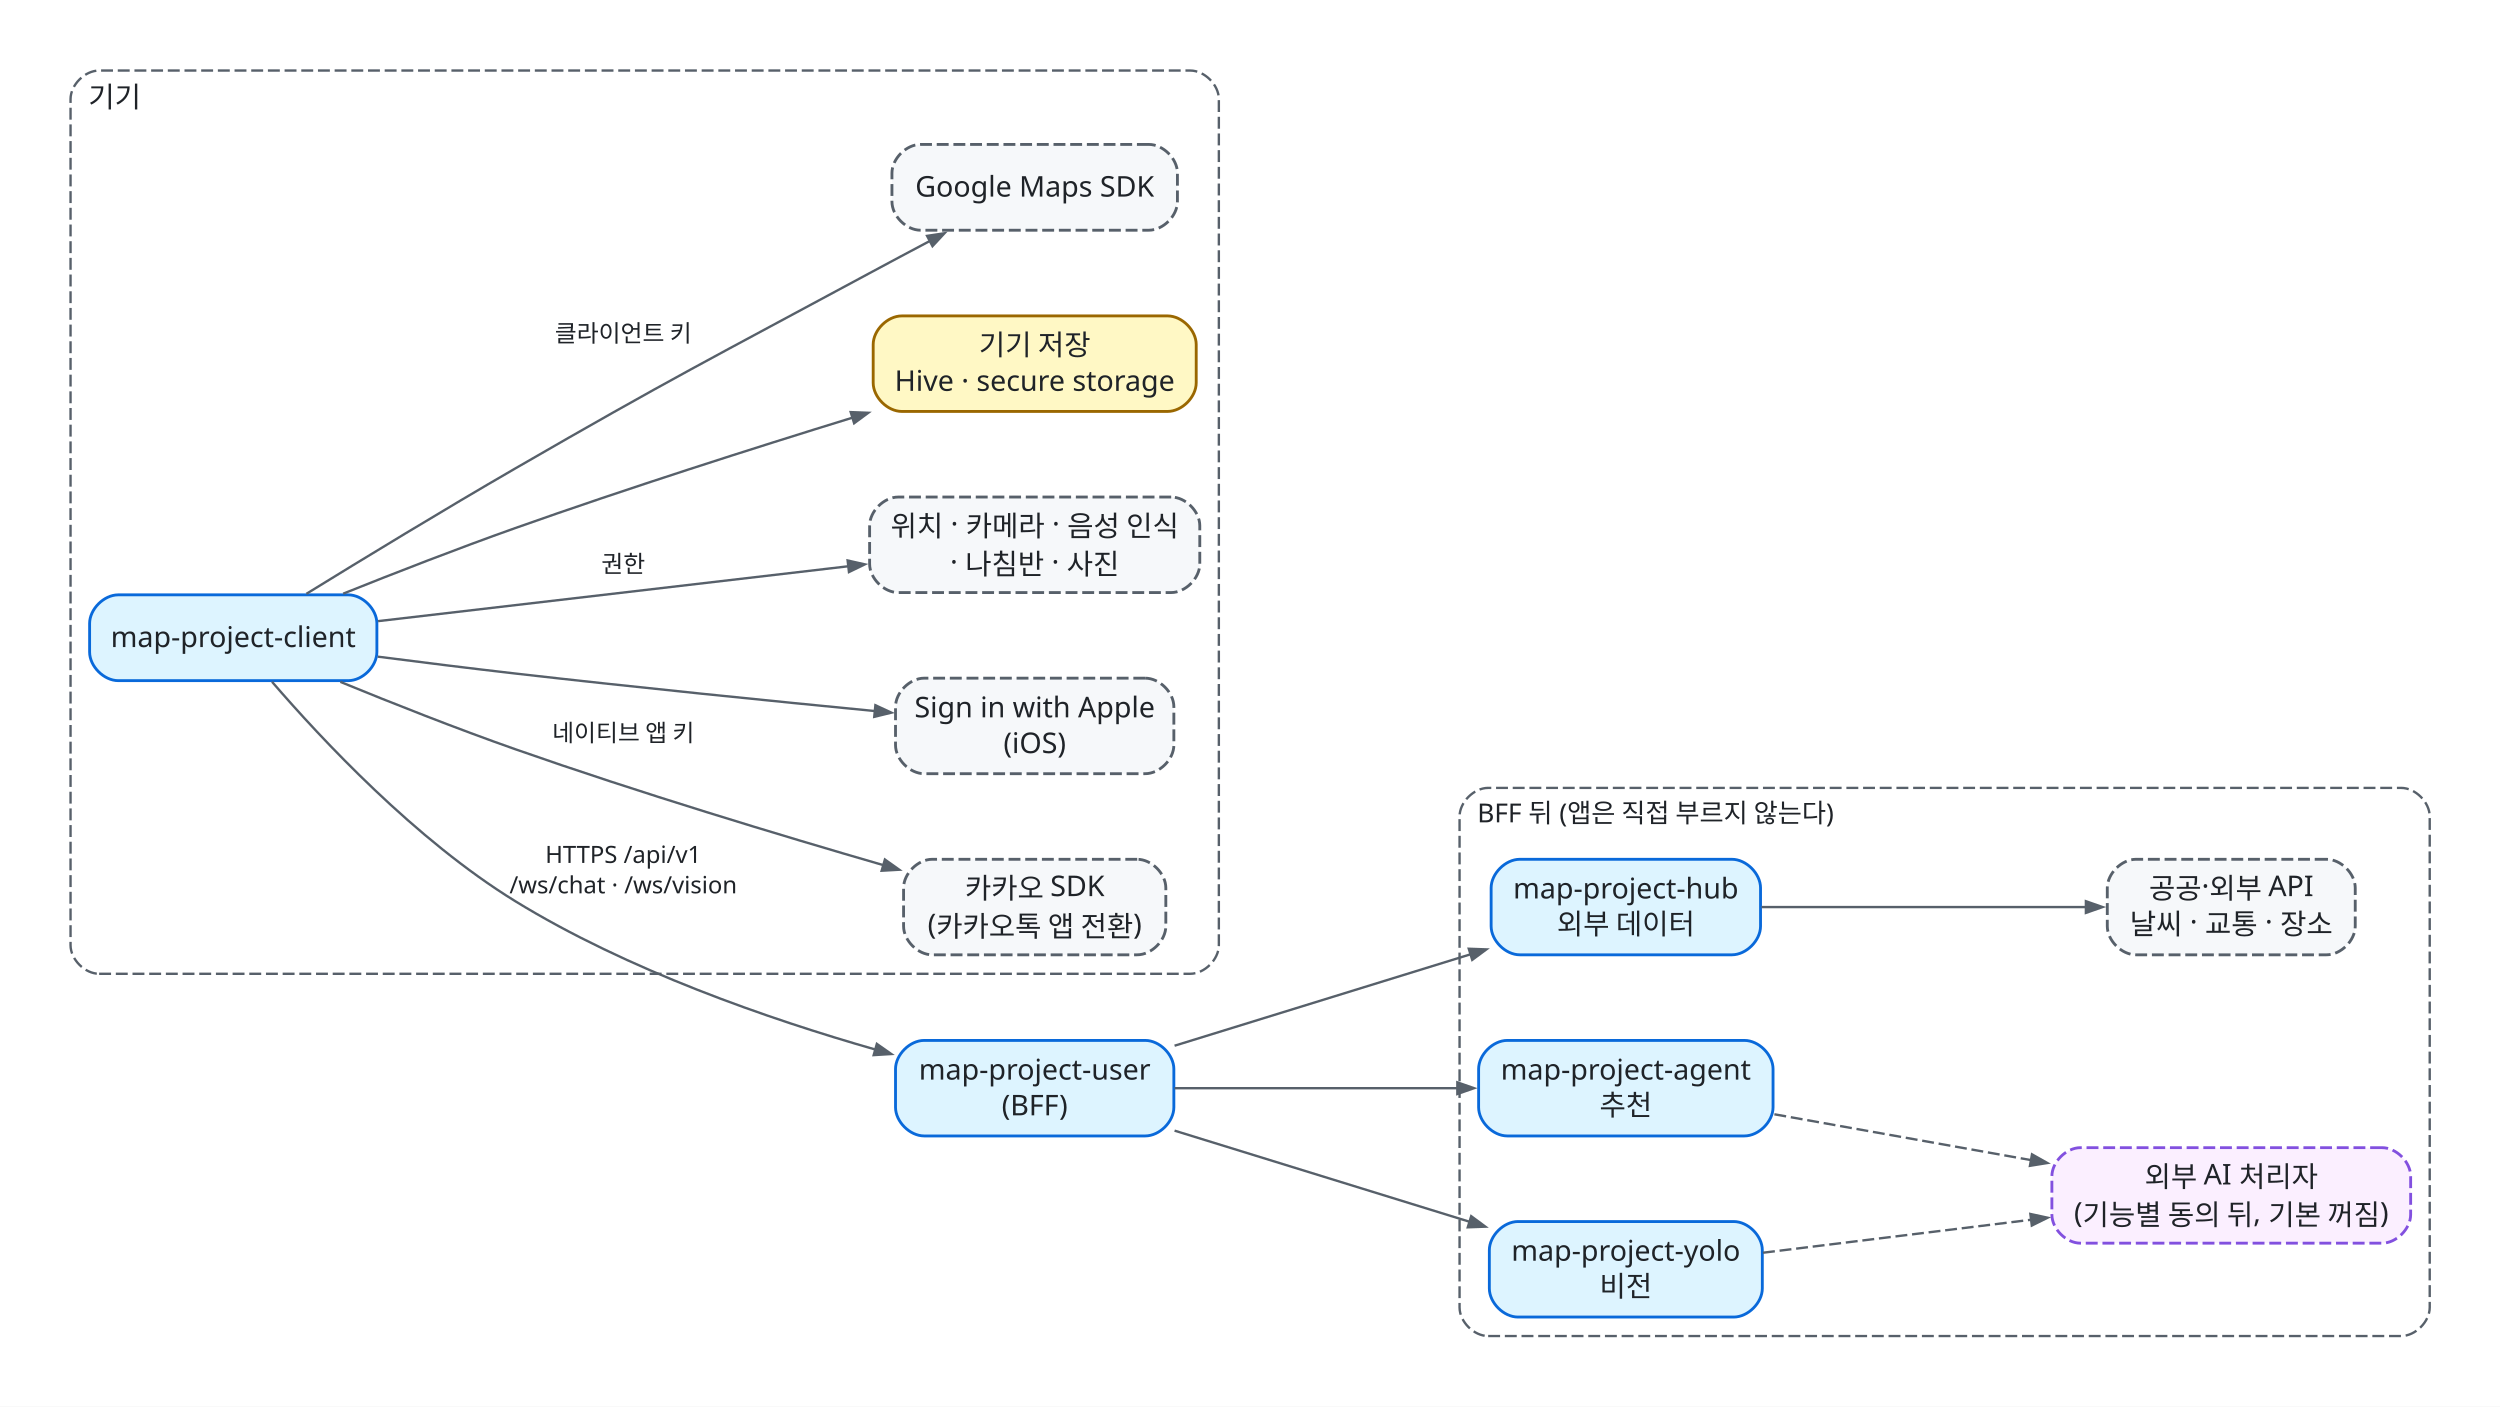
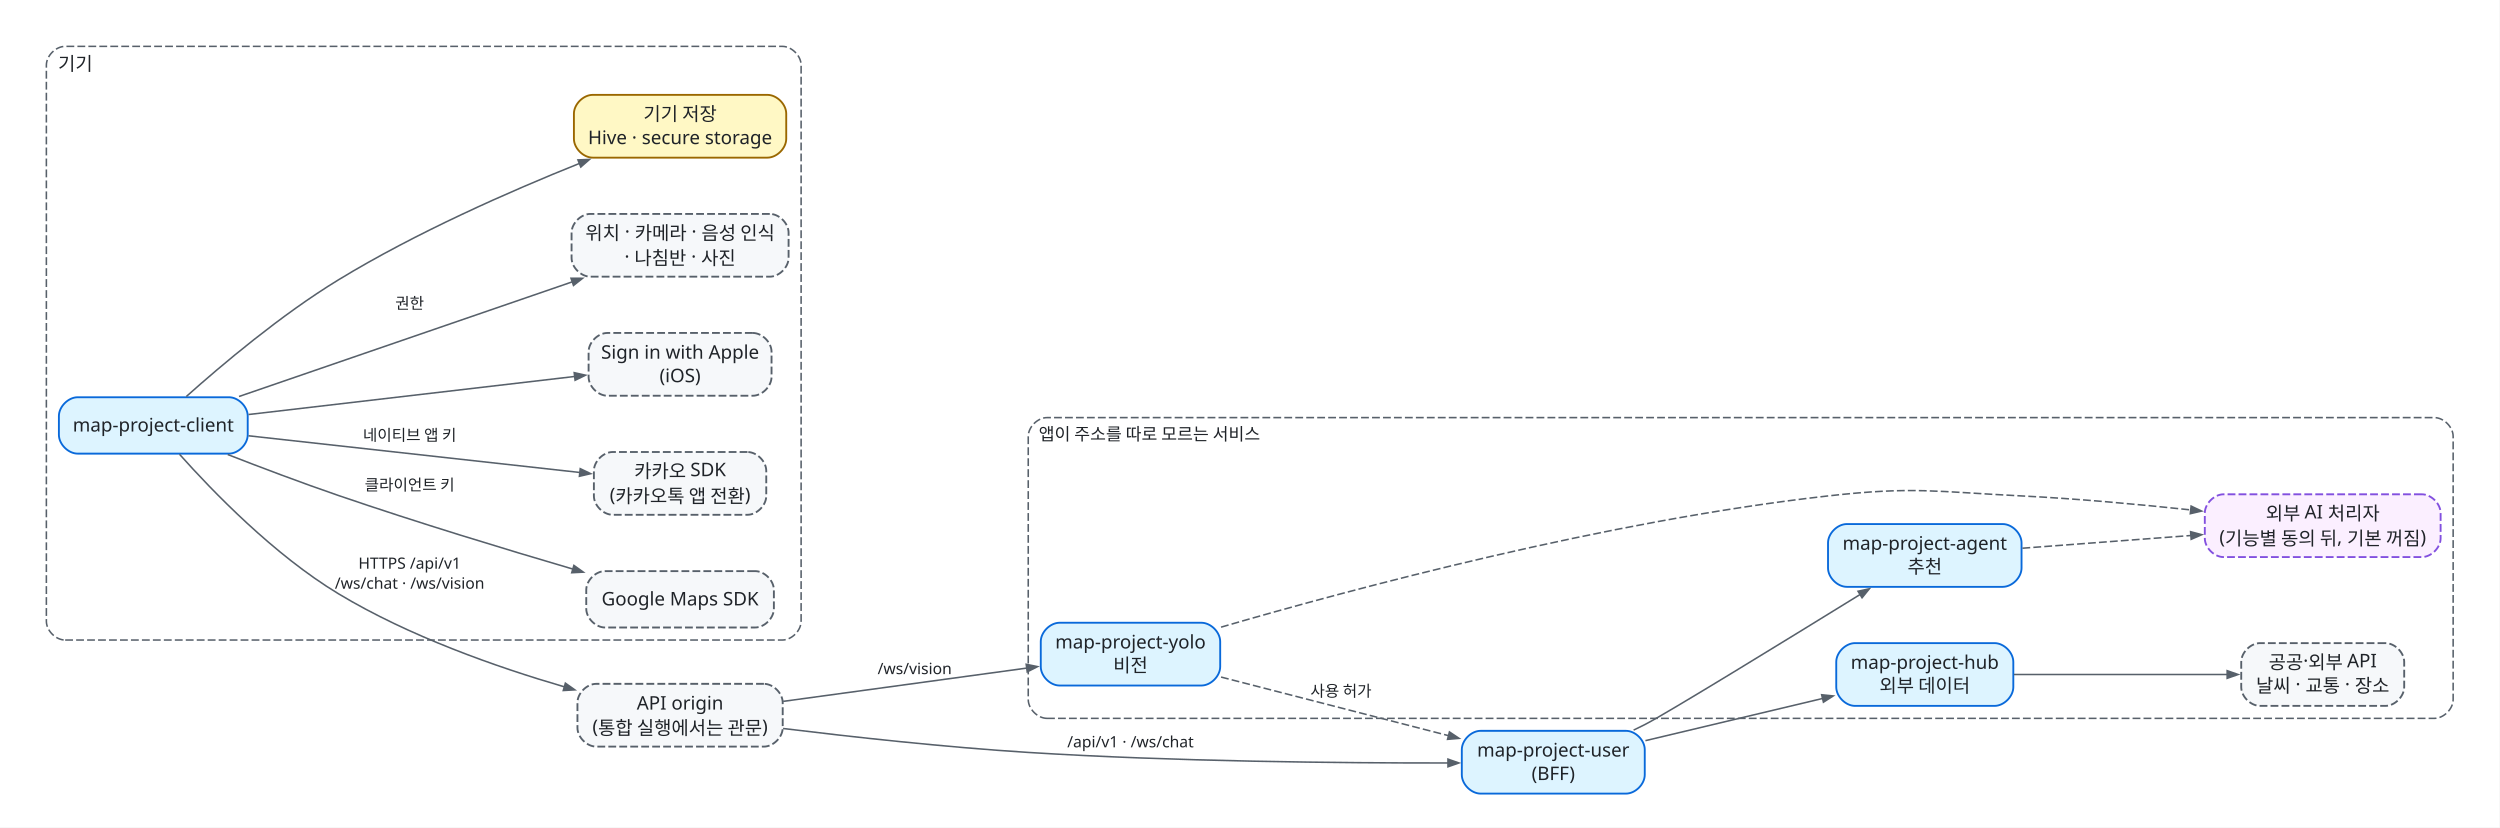
- <svg xmlns="http://www.w3.org/2000/svg" width="1049pt" height="590pt" viewBox="0.00 0.00 1049.00 590.00">
-   <g id="graph0" class="graph" transform="scale(1 1) rotate(0) translate(21.6 568.6)">
-     <polygon fill="#ffffff" stroke="none" points="-21.6,21.6 -21.6,-568.6 1027.51,-568.6 1027.51,21.6 -21.6,21.6" />
+ <svg xmlns="http://www.w3.org/2000/svg" width="1596pt" height="528pt" viewBox="0.00 0.00 1596.00 528.00">
+   <g id="graph0" class="graph" transform="scale(1 1) rotate(0) translate(21.6 506.64)">
+     <polygon fill="#ffffff" stroke="none" points="-21.6,21.6 -21.6,-506.64 1574.09,-506.64 1574.09,21.6 -21.6,21.6" />
    <g id="clust1" class="cluster">
-       <path fill="#ffffff" stroke="#57606a" stroke-dasharray="5,2" d="M20,-160C20,-160 477.83,-160 477.83,-160 483.83,-160 489.83,-166 489.83,-172 489.83,-172 489.83,-527 489.83,-527 489.83,-533 483.83,-539 477.83,-539 477.83,-539 20,-539 20,-539 14,-539 8,-533 8,-527 8,-527 8,-172 8,-172 8,-166 14,-160 20,-160" />
-       <text xml:space="preserve" text-anchor="middle" x="26.5" y="-523.6" font-family="Pretendard, Noto Sans KR, sans-serif" font-size="12.00" fill="#1f2328">기기</text>
+       <path fill="#ffffff" stroke="#57606a" stroke-dasharray="5,2" d="M20,-98.04C20,-98.04 477.83,-98.04 477.83,-98.04 483.83,-98.04 489.83,-104.04 489.83,-110.04 489.83,-110.04 489.83,-465.04 489.83,-465.04 489.83,-471.04 483.83,-477.04 477.83,-477.04 477.83,-477.04 20,-477.04 20,-477.04 14,-477.04 8,-471.04 8,-465.04 8,-465.04 8,-110.04 8,-110.04 8,-104.04 14,-98.04 20,-98.04" />
+       <text xml:space="preserve" text-anchor="middle" x="26.5" y="-461.64" font-family="Pretendard, Noto Sans KR, sans-serif" font-size="12.00" fill="#1f2328">기기</text>
    </g>
    <g id="clust2" class="cluster">
-       <path fill="#ffffff" stroke="#57606a" stroke-dasharray="5,2" d="M602.83,-8C602.83,-8 985.91,-8 985.91,-8 991.91,-8 997.91,-14 997.91,-20 997.91,-20 997.91,-226 997.91,-226 997.91,-232 991.91,-238 985.91,-238 985.91,-238 602.83,-238 602.83,-238 596.83,-238 590.83,-232 590.83,-226 590.83,-226 590.83,-20 590.83,-20 590.83,-14 596.83,-8 602.83,-8" />
-       <text xml:space="preserve" text-anchor="middle" x="673.08" y="-223.55" font-family="Pretendard, Noto Sans KR, sans-serif" font-size="11.00" fill="#1f2328">BFF 뒤 (앱은 직접 부르지 않는다)</text>
+       <path fill="#ffffff" stroke="#57606a" stroke-dasharray="5,2" d="M646.83,-48.04C646.83,-48.04 1532.49,-48.04 1532.49,-48.04 1538.49,-48.04 1544.49,-54.04 1544.49,-60.04 1544.49,-60.04 1544.49,-228.04 1544.49,-228.04 1544.49,-234.04 1538.49,-240.04 1532.49,-240.04 1532.49,-240.04 646.83,-240.04 646.83,-240.04 640.83,-240.04 634.83,-234.04 634.83,-228.04 634.83,-228.04 634.83,-60.04 634.83,-60.04 634.83,-54.04 640.83,-48.04 646.83,-48.04" />
+       <text xml:space="preserve" text-anchor="middle" x="712.2" y="-225.59" font-family="Pretendard, Noto Sans KR, sans-serif" font-size="11.00" fill="#1f2328">앱이 주소를 따로 모르는 서비스</text>
    </g>
    <g id="node1" class="node">
-       <path fill="#ddf4ff" stroke="#0969da" stroke-width="1.2" d="M124.54,-319C124.54,-319 28,-319 28,-319 22,-319 16,-313 16,-307 16,-307 16,-295 16,-295 16,-289 22,-283 28,-283 28,-283 124.54,-283 124.54,-283 130.54,-283 136.54,-289 136.54,-295 136.54,-295 136.54,-307 136.54,-307 136.54,-313 130.54,-319 124.54,-319" />
-       <text xml:space="preserve" text-anchor="middle" x="76.27" y="-297.1" font-family="Pretendard, Noto Sans KR, sans-serif" font-size="12.00" fill="#1f2328">map-project-client</text>
+       <path fill="#ddf4ff" stroke="#0969da" stroke-width="1.2" d="M124.54,-253.04C124.54,-253.04 28,-253.04 28,-253.04 22,-253.04 16,-247.04 16,-241.04 16,-241.04 16,-229.04 16,-229.04 16,-223.04 22,-217.04 28,-217.04 28,-217.04 124.54,-217.04 124.54,-217.04 130.54,-217.04 136.54,-223.04 136.54,-229.04 136.54,-229.04 136.54,-241.04 136.54,-241.04 136.54,-247.04 130.54,-253.04 124.54,-253.04" />
+       <text xml:space="preserve" text-anchor="middle" x="76.27" y="-231.14" font-family="Pretendard, Noto Sans KR, sans-serif" font-size="12.00" fill="#1f2328">map-project-client</text>
    </g>
    <g id="node2" class="node">
-       <path fill="#f6f8fa" stroke="#57606a" stroke-width="1.2" stroke-dasharray="5,2" d="M460.45,-508C460.45,-508 364.66,-508 364.66,-508 358.66,-508 352.66,-502 352.66,-496 352.66,-496 352.66,-484 352.66,-484 352.66,-478 358.66,-472 364.66,-472 364.66,-472 460.45,-472 460.45,-472 466.45,-472 472.45,-478 472.45,-484 472.45,-484 472.45,-496 472.45,-496 472.45,-502 466.45,-508 460.45,-508" />
-       <text xml:space="preserve" text-anchor="middle" x="412.56" y="-486.1" font-family="Pretendard, Noto Sans KR, sans-serif" font-size="12.00" fill="#1f2328">Google Maps SDK</text>
+       <path fill="#f6f8fa" stroke="#57606a" stroke-width="1.2" stroke-dasharray="5,2" d="M460.45,-142.04C460.45,-142.04 364.66,-142.04 364.66,-142.04 358.66,-142.04 352.66,-136.04 352.66,-130.04 352.66,-130.04 352.66,-118.04 352.66,-118.04 352.66,-112.04 358.66,-106.04 364.66,-106.04 364.66,-106.04 460.45,-106.04 460.45,-106.04 466.45,-106.04 472.45,-112.04 472.45,-118.04 472.45,-118.04 472.45,-130.04 472.45,-130.04 472.45,-136.04 466.45,-142.04 460.45,-142.04" />
+       <text xml:space="preserve" text-anchor="middle" x="412.56" y="-120.14" font-family="Pretendard, Noto Sans KR, sans-serif" font-size="12.00" fill="#1f2328">Google Maps SDK</text>
    </g>
    <g id="edge5" class="edge">
-       <path fill="none" stroke="#57606a" d="M106.95,-319.43C130.54,-333.96 164.46,-354.61 194.54,-372 259.9,-409.78 276.84,-418.17 343.29,-454 351.5,-458.43 360.29,-463.11 368.74,-467.58" />
-       <polygon fill="#57606a" stroke="#57606a" points="367.39,-469.63 374.72,-470.73 369.67,-465.3 367.39,-469.63" />
-       <text xml:space="preserve" text-anchor="middle" x="239.91" y="-425.17" font-family="Pretendard, Noto Sans KR, sans-serif" font-size="10.00" fill="#1f2328">클라이언트 키</text>
+       <path fill="none" stroke="#57606a" d="M123.8,-216.45C145.22,-208.11 171.04,-198.35 194.54,-190.29 244.25,-173.24 301.08,-155.97 344.12,-143.34" />
+       <polygon fill="#57606a" stroke="#57606a" points="344.78,-145.7 350.81,-141.38 343.4,-141 344.78,-145.7" />
+       <text xml:space="preserve" text-anchor="middle" x="239.91" y="-193.54" font-family="Pretendard, Noto Sans KR, sans-serif" font-size="10.00" fill="#1f2328">클라이언트 키</text>
    </g>
    <g id="node3" class="node">
-       <path fill="#f6f8fa" stroke="#57606a" stroke-width="1.2" stroke-dasharray="5,2" d="M455.58,-208.04C455.58,-208.04 369.54,-208.04 369.54,-208.04 363.54,-208.04 357.54,-202.04 357.54,-196.04 357.54,-196.04 357.54,-179.96 357.54,-179.96 357.54,-173.96 363.54,-167.96 369.54,-167.96 369.54,-167.96 455.58,-167.96 455.58,-167.96 461.58,-167.96 467.58,-173.96 467.58,-179.96 467.58,-179.96 467.58,-196.04 467.58,-196.04 467.58,-202.04 461.58,-208.04 455.58,-208.04" />
-       <text xml:space="preserve" text-anchor="middle" x="412.56" y="-191.6" font-family="Pretendard, Noto Sans KR, sans-serif" font-size="12.00" fill="#1f2328">카카오 SDK</text>
-       <text xml:space="preserve" text-anchor="middle" x="412.56" y="-176.6" font-family="Pretendard, Noto Sans KR, sans-serif" font-size="12.00" fill="#1f2328">(카카오톡 앱 전환)</text>
+       <path fill="#f6f8fa" stroke="#57606a" stroke-width="1.2" stroke-dasharray="5,2" d="M455.58,-218.08C455.58,-218.08 369.54,-218.08 369.54,-218.08 363.54,-218.08 357.54,-212.08 357.54,-206.08 357.54,-206.08 357.54,-190 357.54,-190 357.54,-184 363.54,-178 369.54,-178 369.54,-178 455.58,-178 455.58,-178 461.58,-178 467.58,-184 467.58,-190 467.58,-190 467.58,-206.08 467.58,-206.08 467.58,-212.08 461.58,-218.08 455.58,-218.08" />
+       <text xml:space="preserve" text-anchor="middle" x="412.56" y="-201.64" font-family="Pretendard, Noto Sans KR, sans-serif" font-size="12.00" fill="#1f2328">카카오 SDK</text>
+       <text xml:space="preserve" text-anchor="middle" x="412.56" y="-186.64" font-family="Pretendard, Noto Sans KR, sans-serif" font-size="12.00" fill="#1f2328">(카카오톡 앱 전환)</text>
    </g>
    <g id="edge4" class="edge">
-       <path fill="none" stroke="#57606a" d="M121.21,-282.48C143.09,-273.51 170.04,-262.86 194.54,-254.25 246.15,-236.12 305.62,-218.17 349.24,-205.53" />
-       <polygon fill="#57606a" stroke="#57606a" points="349.7,-207.95 355.74,-203.66 348.34,-203.24 349.7,-207.95" />
-       <text xml:space="preserve" text-anchor="middle" x="239.91" y="-257.5" font-family="Pretendard, Noto Sans KR, sans-serif" font-size="10.00" fill="#1f2328">네이티브 앱 키</text>
+       <path fill="none" stroke="#57606a" d="M137.03,-228.43C196.67,-221.82 287.94,-211.72 348.66,-205" />
+       <polygon fill="#57606a" stroke="#57606a" points="348.83,-207.45 355.51,-204.24 348.29,-202.58 348.83,-207.45" />
+       <text xml:space="preserve" text-anchor="middle" x="239.91" y="-225.27" font-family="Pretendard, Noto Sans KR, sans-serif" font-size="10.00" fill="#1f2328">네이티브 앱 키</text>
    </g>
    <g id="node4" class="node">
-       <path fill="#f6f8fa" stroke="#57606a" stroke-width="1.2" stroke-dasharray="5,2" d="M458.95,-284.04C458.95,-284.04 366.16,-284.04 366.16,-284.04 360.16,-284.04 354.16,-278.04 354.16,-272.04 354.16,-272.04 354.16,-255.96 354.16,-255.96 354.16,-249.96 360.16,-243.96 366.16,-243.96 366.16,-243.96 458.95,-243.96 458.95,-243.96 464.95,-243.96 470.95,-249.96 470.95,-255.96 470.95,-255.96 470.95,-272.04 470.95,-272.04 470.95,-278.04 464.95,-284.04 458.95,-284.04" />
-       <text xml:space="preserve" text-anchor="middle" x="412.56" y="-267.6" font-family="Pretendard, Noto Sans KR, sans-serif" font-size="12.00" fill="#1f2328">Sign in with Apple</text>
-       <text xml:space="preserve" text-anchor="middle" x="412.56" y="-252.6" font-family="Pretendard, Noto Sans KR, sans-serif" font-size="12.00" fill="#1f2328">(iOS)</text>
+       <path fill="#f6f8fa" stroke="#57606a" stroke-width="1.2" stroke-dasharray="5,2" d="M458.95,-294.08C458.95,-294.08 366.16,-294.08 366.16,-294.08 360.16,-294.08 354.16,-288.08 354.16,-282.08 354.16,-282.08 354.16,-266 354.16,-266 354.16,-260 360.16,-254 366.16,-254 366.16,-254 458.95,-254 458.95,-254 464.95,-254 470.95,-260 470.95,-266 470.95,-266 470.95,-282.08 470.95,-282.08 470.95,-288.08 464.95,-294.08 458.95,-294.08" />
+       <text xml:space="preserve" text-anchor="middle" x="412.56" y="-277.64" font-family="Pretendard, Noto Sans KR, sans-serif" font-size="12.00" fill="#1f2328">Sign in with Apple</text>
+       <text xml:space="preserve" text-anchor="middle" x="412.56" y="-262.64" font-family="Pretendard, Noto Sans KR, sans-serif" font-size="12.00" fill="#1f2328">(iOS)</text>
    </g>
    <g id="edge3" class="edge">
-       <path fill="none" stroke="#57606a" d="M136.89,-293.07C155.36,-290.69 175.78,-288.15 194.54,-286 245.16,-280.2 302.51,-274.42 345.53,-270.24" />
-       <polygon fill="#57606a" stroke="#57606a" points="345.71,-272.69 352.44,-269.57 345.23,-267.81 345.71,-272.69" />
+       <path fill="none" stroke="#57606a" d="M137.03,-242.01C195.6,-248.84 284.66,-259.23 345.34,-266.31" />
+       <polygon fill="#57606a" stroke="#57606a" points="344.97,-268.74 352.21,-267.12 345.54,-263.87 344.97,-268.74" />
    </g>
    <g id="node5" class="node">
-       <path fill="#f6f8fa" stroke="#57606a" stroke-width="1.2" stroke-dasharray="5,2" d="M469.83,-360.04C469.83,-360.04 355.29,-360.04 355.29,-360.04 349.29,-360.04 343.29,-354.04 343.29,-348.04 343.29,-348.04 343.29,-331.96 343.29,-331.96 343.29,-325.96 349.29,-319.96 355.29,-319.96 355.29,-319.96 469.83,-319.96 469.83,-319.96 475.83,-319.96 481.83,-325.96 481.83,-331.96 481.83,-331.96 481.83,-348.04 481.83,-348.04 481.83,-354.04 475.83,-360.04 469.83,-360.04" />
-       <text xml:space="preserve" text-anchor="middle" x="412.56" y="-343.6" font-family="Pretendard, Noto Sans KR, sans-serif" font-size="12.00" fill="#1f2328">위치 · 카메라 · 음성 인식</text>
-       <text xml:space="preserve" text-anchor="middle" x="412.56" y="-328.6" font-family="Pretendard, Noto Sans KR, sans-serif" font-size="12.00" fill="#1f2328">· 나침반 · 사진</text>
+       <path fill="#f6f8fa" stroke="#57606a" stroke-width="1.2" stroke-dasharray="5,2" d="M469.83,-370.08C469.83,-370.08 355.29,-370.08 355.29,-370.08 349.29,-370.08 343.29,-364.08 343.29,-358.08 343.29,-358.08 343.29,-342 343.29,-342 343.29,-336 349.29,-330 355.29,-330 355.29,-330 469.83,-330 469.83,-330 475.83,-330 481.83,-336 481.83,-342 481.83,-342 481.83,-358.08 481.83,-358.08 481.83,-364.08 475.83,-370.08 469.83,-370.08" />
+       <text xml:space="preserve" text-anchor="middle" x="412.56" y="-353.64" font-family="Pretendard, Noto Sans KR, sans-serif" font-size="12.00" fill="#1f2328">위치 · 카메라 · 음성 인식</text>
+       <text xml:space="preserve" text-anchor="middle" x="412.56" y="-338.64" font-family="Pretendard, Noto Sans KR, sans-serif" font-size="12.00" fill="#1f2328">· 나침반 · 사진</text>
    </g>
    <g id="edge2" class="edge">
-       <path fill="none" stroke="#57606a" d="M137.03,-307.97C192.19,-314.41 274.39,-324 334.47,-331.01" />
-       <polygon fill="#57606a" stroke="#57606a" points="334.06,-333.42 341.29,-331.8 334.62,-328.56 334.06,-333.42" />
-       <text xml:space="preserve" text-anchor="middle" x="239.91" y="-328.39" font-family="Pretendard, Noto Sans KR, sans-serif" font-size="10.00" fill="#1f2328">권한</text>
+       <path fill="none" stroke="#57606a" d="M130.98,-253.52C188.86,-273.43 281.09,-305.16 343.88,-326.76" />
+       <polygon fill="#57606a" stroke="#57606a" points="342.93,-329.02 350.34,-328.98 344.52,-324.39 342.93,-329.02" />
+       <text xml:space="preserve" text-anchor="middle" x="239.91" y="-309.47" font-family="Pretendard, Noto Sans KR, sans-serif" font-size="10.00" fill="#1f2328">권한</text>
    </g>
    <g id="node6" class="node">
-       <path fill="#fff8c5" stroke="#9a6700" stroke-width="1.2" d="M468.33,-436.04C468.33,-436.04 356.79,-436.04 356.79,-436.04 350.79,-436.04 344.79,-430.04 344.79,-424.04 344.79,-424.04 344.79,-407.96 344.79,-407.96 344.79,-401.96 350.79,-395.96 356.79,-395.96 356.79,-395.96 468.33,-395.96 468.33,-395.96 474.33,-395.96 480.33,-401.96 480.33,-407.96 480.33,-407.96 480.33,-424.04 480.33,-424.04 480.33,-430.04 474.33,-436.04 468.33,-436.04" />
-       <text xml:space="preserve" text-anchor="middle" x="412.56" y="-419.6" font-family="Pretendard, Noto Sans KR, sans-serif" font-size="12.00" fill="#1f2328">기기 저장</text>
-       <text xml:space="preserve" text-anchor="middle" x="412.56" y="-404.6" font-family="Pretendard, Noto Sans KR, sans-serif" font-size="12.00" fill="#1f2328">Hive · secure storage</text>
+       <path fill="#fff8c5" stroke="#9a6700" stroke-width="1.2" d="M468.33,-446.08C468.33,-446.08 356.79,-446.08 356.79,-446.08 350.79,-446.08 344.79,-440.08 344.79,-434.08 344.79,-434.08 344.79,-418 344.79,-418 344.79,-412 350.79,-406 356.79,-406 356.79,-406 468.33,-406 468.33,-406 474.33,-406 480.33,-412 480.33,-418 480.33,-418 480.33,-434.08 480.33,-434.08 480.33,-440.08 474.33,-446.08 468.33,-446.08" />
+       <text xml:space="preserve" text-anchor="middle" x="412.56" y="-429.64" font-family="Pretendard, Noto Sans KR, sans-serif" font-size="12.00" fill="#1f2328">기기 저장</text>
+       <text xml:space="preserve" text-anchor="middle" x="412.56" y="-414.64" font-family="Pretendard, Noto Sans KR, sans-serif" font-size="12.00" fill="#1f2328">Hive · secure storage</text>
    </g>
    <g id="edge1" class="edge">
-       <path fill="none" stroke="#57606a" d="M122.39,-319.5C144.08,-328.19 170.53,-338.48 194.54,-347 241.27,-363.57 294.3,-380.47 336.24,-393.39" />
-       <polygon fill="#57606a" stroke="#57606a" points="335.35,-395.68 342.76,-395.4 336.79,-391 335.35,-395.68" />
+       <path fill="none" stroke="#57606a" d="M97.31,-253.48C119.8,-273.54 157.93,-305.73 194.54,-328.04 243.83,-358.08 303.9,-384.5 348.34,-402.32" />
+       <polygon fill="#57606a" stroke="#57606a" points="347.36,-404.56 354.76,-404.87 349.17,-400.01 347.36,-404.56" />
    </g>
    <g id="node7" class="node">
-       <path fill="#ddf4ff" stroke="#0969da" stroke-width="1.2" d="M458.95,-132.04C458.95,-132.04 366.16,-132.04 366.16,-132.04 360.16,-132.04 354.16,-126.04 354.16,-120.04 354.16,-120.04 354.16,-103.96 354.16,-103.96 354.16,-97.96 360.16,-91.96 366.16,-91.96 366.16,-91.96 458.95,-91.96 458.95,-91.96 464.95,-91.96 470.95,-97.96 470.95,-103.96 470.95,-103.96 470.95,-120.04 470.95,-120.04 470.95,-126.04 464.95,-132.04 458.95,-132.04" />
-       <text xml:space="preserve" text-anchor="middle" x="412.56" y="-115.6" font-family="Pretendard, Noto Sans KR, sans-serif" font-size="12.00" fill="#1f2328">map-project-user</text>
-       <text xml:space="preserve" text-anchor="middle" x="412.56" y="-100.6" font-family="Pretendard, Noto Sans KR, sans-serif" font-size="12.00" fill="#1f2328">(BFF)</text>
+       <path fill="#f6f8fa" stroke="#57606a" stroke-width="1.2" stroke-dasharray="5,2" d="M466.08,-70.08C466.08,-70.08 359.04,-70.08 359.04,-70.08 353.04,-70.08 347.04,-64.08 347.04,-58.08 347.04,-58.08 347.04,-42 347.04,-42 347.04,-36 353.04,-30 359.04,-30 359.04,-30 466.08,-30 466.08,-30 472.08,-30 478.08,-36 478.08,-42 478.08,-42 478.08,-58.08 478.08,-58.08 478.08,-64.08 472.08,-70.08 466.08,-70.08" />
+       <text xml:space="preserve" text-anchor="middle" x="412.56" y="-53.64" font-family="Pretendard, Noto Sans KR, sans-serif" font-size="12.00" fill="#1f2328">API origin</text>
+       <text xml:space="preserve" text-anchor="middle" x="412.56" y="-38.64" font-family="Pretendard, Noto Sans KR, sans-serif" font-size="12.00" fill="#1f2328">(통합 실행에서는 관문)</text>
    </g>
    <g id="edge6" class="edge">
-       <path fill="none" stroke="#57606a" d="M92.54,-282.52C113.35,-258.37 152.84,-216.15 194.54,-190.5 241.61,-161.55 300.95,-141.01 345.68,-128.22" />
-       <polygon fill="#57606a" stroke="#57606a" points="346.32,-130.59 352.4,-126.33 344.99,-125.87 346.32,-130.59" />
-       <text xml:space="preserve" text-anchor="middle" x="239.91" y="-206.5" font-family="Pretendard, Noto Sans KR, sans-serif" font-size="10.00" fill="#1f2328">HTTPS /api/v1</text>
-       <text xml:space="preserve" text-anchor="middle" x="239.91" y="-193.75" font-family="Pretendard, Noto Sans KR, sans-serif" font-size="10.00" fill="#1f2328">/ws/chat · /ws/vision</text>
+       <path fill="none" stroke="#57606a" d="M92.99,-216.65C114,-193.1 153.38,-152.35 194.54,-127.54 239.38,-100.51 295.08,-80.87 338.82,-68.12" />
+       <polygon fill="#57606a" stroke="#57606a" points="339.34,-70.52 345.39,-66.23 337.99,-65.81 339.34,-70.52" />
+       <text xml:space="preserve" text-anchor="middle" x="239.91" y="-143.54" font-family="Pretendard, Noto Sans KR, sans-serif" font-size="10.00" fill="#1f2328">HTTPS /api/v1</text>
+       <text xml:space="preserve" text-anchor="middle" x="239.91" y="-130.79" font-family="Pretendard, Noto Sans KR, sans-serif" font-size="10.00" fill="#1f2328">/ws/chat · /ws/vision</text>
    </g>
    <g id="node8" class="node">
-       <path fill="#ddf4ff" stroke="#0969da" stroke-width="1.2" d="M710.37,-132.04C710.37,-132.04 610.83,-132.04 610.83,-132.04 604.83,-132.04 598.83,-126.04 598.83,-120.04 598.83,-120.04 598.83,-103.96 598.83,-103.96 598.83,-97.96 604.83,-91.96 610.83,-91.96 610.83,-91.96 710.37,-91.96 710.37,-91.96 716.37,-91.96 722.37,-97.96 722.37,-103.96 722.37,-103.96 722.37,-120.04 722.37,-120.04 722.37,-126.04 716.37,-132.04 710.37,-132.04" />
-       <text xml:space="preserve" text-anchor="middle" x="660.6" y="-115.6" font-family="Pretendard, Noto Sans KR, sans-serif" font-size="12.00" fill="#1f2328">map-project-agent</text>
-       <text xml:space="preserve" text-anchor="middle" x="660.6" y="-100.6" font-family="Pretendard, Noto Sans KR, sans-serif" font-size="12.00" fill="#1f2328">추천</text>
+       <path fill="#ddf4ff" stroke="#0969da" stroke-width="1.2" d="M1016.41,-40.08C1016.41,-40.08 923.62,-40.08 923.62,-40.08 917.62,-40.08 911.62,-34.08 911.62,-28.08 911.62,-28.08 911.62,-12 911.62,-12 911.62,-6 917.62,0 923.62,0 923.62,0 1016.41,0 1016.41,0 1022.41,0 1028.41,-6 1028.41,-12 1028.41,-12 1028.41,-28.08 1028.41,-28.08 1028.41,-34.08 1022.41,-40.08 1016.41,-40.08" />
+       <text xml:space="preserve" text-anchor="middle" x="970.01" y="-23.64" font-family="Pretendard, Noto Sans KR, sans-serif" font-size="12.00" fill="#1f2328">map-project-user</text>
+       <text xml:space="preserve" text-anchor="middle" x="970.01" y="-8.64" font-family="Pretendard, Noto Sans KR, sans-serif" font-size="12.00" fill="#1f2328">(BFF)</text>
    </g>
    <g id="edge7" class="edge">
-       <path fill="none" stroke="#57606a" d="M471.25,-112C506.77,-112 552.53,-112 590.05,-112" />
-       <polygon fill="#57606a" stroke="#57606a" points="589.9,-114.45 596.9,-112 589.9,-109.55 589.9,-114.45" />
+       <path fill="none" stroke="#57606a" d="M478.3,-41.57C522.35,-36.18 582,-29.61 634.83,-26.29 727.72,-20.45 835.39,-19.47 902.86,-19.56" />
+       <polygon fill="#57606a" stroke="#57606a" points="902.78,-22.01 909.78,-19.57 902.79,-17.11 902.78,-22.01" />
+       <text xml:space="preserve" text-anchor="middle" x="700.1" y="-29.54" font-family="Pretendard, Noto Sans KR, sans-serif" font-size="10.00" fill="#1f2328">/api/v1 · /ws/chat</text>
+     </g>
+     <g id="node11" class="node">
+       <path fill="#ddf4ff" stroke="#0969da" stroke-width="1.2" d="M745.37,-109.08C745.37,-109.08 654.83,-109.08 654.83,-109.08 648.83,-109.08 642.83,-103.08 642.83,-97.08 642.83,-97.08 642.83,-81 642.83,-81 642.83,-75 648.83,-69 654.83,-69 654.83,-69 745.37,-69 745.37,-69 751.37,-69 757.37,-75 757.37,-81 757.37,-81 757.37,-97.08 757.37,-97.08 757.37,-103.08 751.37,-109.08 745.37,-109.08" />
+       <text xml:space="preserve" text-anchor="middle" x="700.1" y="-92.64" font-family="Pretendard, Noto Sans KR, sans-serif" font-size="12.00" fill="#1f2328">map-project-yolo</text>
+       <text xml:space="preserve" text-anchor="middle" x="700.1" y="-77.64" font-family="Pretendard, Noto Sans KR, sans-serif" font-size="12.00" fill="#1f2328">비전</text>
+     </g>
+     <g id="edge8" class="edge">
+       <path fill="none" stroke="#57606a" d="M478.35,-58.89C524.92,-65.25 587.45,-73.79 634.07,-80.16" />
+       <polygon fill="#57606a" stroke="#57606a" points="633.52,-82.56 640.79,-81.08 634.19,-77.7 633.52,-82.56" />
+       <text xml:space="preserve" text-anchor="middle" x="562.33" y="-76.28" font-family="Pretendard, Noto Sans KR, sans-serif" font-size="10.00" fill="#1f2328">/ws/vision</text>
    </g>
    <g id="node9" class="node">
-       <path fill="#ddf4ff" stroke="#0969da" stroke-width="1.2" d="M705.12,-208.04C705.12,-208.04 616.08,-208.04 616.08,-208.04 610.08,-208.04 604.08,-202.04 604.08,-196.04 604.08,-196.04 604.08,-179.96 604.08,-179.96 604.08,-173.96 610.08,-167.96 616.08,-167.96 616.08,-167.96 705.12,-167.96 705.12,-167.96 711.12,-167.96 717.12,-173.96 717.12,-179.96 717.12,-179.96 717.12,-196.04 717.12,-196.04 717.12,-202.04 711.12,-208.04 705.12,-208.04" />
-       <text xml:space="preserve" text-anchor="middle" x="660.6" y="-191.6" font-family="Pretendard, Noto Sans KR, sans-serif" font-size="12.00" fill="#1f2328">map-project-hub</text>
-       <text xml:space="preserve" text-anchor="middle" x="660.6" y="-176.6" font-family="Pretendard, Noto Sans KR, sans-serif" font-size="12.00" fill="#1f2328">외부 데이터</text>
+       <path fill="#ddf4ff" stroke="#0969da" stroke-width="1.2" d="M1256.95,-172.08C1256.95,-172.08 1157.41,-172.08 1157.41,-172.08 1151.41,-172.08 1145.41,-166.08 1145.41,-160.08 1145.41,-160.08 1145.41,-144 1145.41,-144 1145.41,-138 1151.41,-132 1157.41,-132 1157.41,-132 1256.95,-132 1256.95,-132 1262.95,-132 1268.95,-138 1268.95,-144 1268.95,-144 1268.95,-160.08 1268.95,-160.08 1268.95,-166.08 1262.95,-172.08 1256.95,-172.08" />
+       <text xml:space="preserve" text-anchor="middle" x="1207.18" y="-155.64" font-family="Pretendard, Noto Sans KR, sans-serif" font-size="12.00" fill="#1f2328">map-project-agent</text>
+       <text xml:space="preserve" text-anchor="middle" x="1207.18" y="-140.64" font-family="Pretendard, Noto Sans KR, sans-serif" font-size="12.00" fill="#1f2328">추천</text>
    </g>
-     <g id="edge8" class="edge">
-       <path fill="none" stroke="#57606a" d="M471.25,-129.82C508.51,-141.33 557.03,-156.32 595.5,-168.2" />
-       <polygon fill="#57606a" stroke="#57606a" points="594.69,-170.51 602.1,-170.24 596.14,-165.83 594.69,-170.51" />
+     <g id="edge10" class="edge">
+       <path fill="none" stroke="#57606a" d="M1021.3,-40.55C1023.72,-41.7 1026.1,-42.86 1028.41,-44.04 1042.26,-51.09 1117.88,-97.5 1165.93,-127.15" />
+       <polygon fill="#57606a" stroke="#57606a" points="1164.56,-129.18 1171.81,-130.78 1167.14,-125.02 1164.56,-129.18" />
    </g>
    <g id="node10" class="node">
-       <path fill="#ddf4ff" stroke="#0969da" stroke-width="1.2" d="M705.87,-56.04C705.87,-56.04 615.33,-56.04 615.33,-56.04 609.33,-56.04 603.33,-50.04 603.33,-44.04 603.33,-44.04 603.33,-27.96 603.33,-27.96 603.33,-21.96 609.33,-15.96 615.33,-15.96 615.33,-15.96 705.87,-15.96 705.87,-15.96 711.87,-15.96 717.87,-21.96 717.87,-27.96 717.87,-27.96 717.87,-44.04 717.87,-44.04 717.87,-50.04 711.87,-56.04 705.87,-56.04" />
-       <text xml:space="preserve" text-anchor="middle" x="660.6" y="-39.6" font-family="Pretendard, Noto Sans KR, sans-serif" font-size="12.00" fill="#1f2328">map-project-yolo</text>
-       <text xml:space="preserve" text-anchor="middle" x="660.6" y="-24.6" font-family="Pretendard, Noto Sans KR, sans-serif" font-size="12.00" fill="#1f2328">비전</text>
+       <path fill="#ddf4ff" stroke="#0969da" stroke-width="1.2" d="M1251.7,-96.08C1251.7,-96.08 1162.66,-96.08 1162.66,-96.08 1156.66,-96.08 1150.66,-90.08 1150.66,-84.08 1150.66,-84.08 1150.66,-68 1150.66,-68 1150.66,-62 1156.66,-56 1162.66,-56 1162.66,-56 1251.7,-56 1251.7,-56 1257.7,-56 1263.7,-62 1263.7,-68 1263.7,-68 1263.7,-84.08 1263.7,-84.08 1263.7,-90.08 1257.7,-96.08 1251.7,-96.08" />
+       <text xml:space="preserve" text-anchor="middle" x="1207.18" y="-79.64" font-family="Pretendard, Noto Sans KR, sans-serif" font-size="12.00" fill="#1f2328">map-project-hub</text>
+       <text xml:space="preserve" text-anchor="middle" x="1207.18" y="-64.64" font-family="Pretendard, Noto Sans KR, sans-serif" font-size="12.00" fill="#1f2328">외부 데이터</text>
+     </g>
+     <g id="edge11" class="edge">
+       <path fill="none" stroke="#57606a" d="M1028.84,-33.81C1063.23,-42 1106.91,-52.4 1142.31,-60.83" />
+       <polygon fill="#57606a" stroke="#57606a" points="1141.35,-63.12 1148.73,-62.36 1142.48,-58.35 1141.35,-63.12" />
+     </g>
+     <g id="node12" class="node">
+       <path fill="#fbefff" stroke="#8250df" stroke-width="1.2" stroke-dasharray="5,2" d="M1524.49,-191.08C1524.49,-191.08 1397.95,-191.08 1397.95,-191.08 1391.95,-191.08 1385.95,-185.08 1385.95,-179.08 1385.95,-179.08 1385.95,-163 1385.95,-163 1385.95,-157 1391.95,-151 1397.95,-151 1397.95,-151 1524.49,-151 1524.49,-151 1530.49,-151 1536.49,-157 1536.49,-163 1536.49,-163 1536.49,-179.08 1536.49,-179.08 1536.49,-185.08 1530.49,-191.08 1524.49,-191.08" />
+       <text xml:space="preserve" text-anchor="middle" x="1461.22" y="-174.64" font-family="Pretendard, Noto Sans KR, sans-serif" font-size="12.00" fill="#1f2328">외부 AI 처리자</text>
+       <text xml:space="preserve" text-anchor="middle" x="1461.22" y="-159.64" font-family="Pretendard, Noto Sans KR, sans-serif" font-size="12.00" fill="#1f2328">(기능별 동의 뒤, 기본 꺼짐)</text>
+     </g>
+     <g id="edge12" class="edge">
+       <path fill="none" stroke="#57606a" stroke-dasharray="5,2" d="M1269.51,-156.66C1301.89,-159.1 1342.08,-162.13 1377.2,-164.78" />
+       <polygon fill="#57606a" stroke="#57606a" points="1376.87,-167.21 1384.04,-165.3 1377.24,-162.33 1376.87,-167.21" />
+     </g>
+     <g id="node13" class="node">
+       <path fill="#f6f8fa" stroke="#57606a" stroke-width="1.2" stroke-dasharray="5,2" d="M1501.24,-96.08C1501.24,-96.08 1421.2,-96.08 1421.2,-96.08 1415.2,-96.08 1409.2,-90.08 1409.2,-84.08 1409.2,-84.08 1409.2,-68 1409.2,-68 1409.2,-62 1415.2,-56 1421.2,-56 1421.2,-56 1501.24,-56 1501.24,-56 1507.24,-56 1513.24,-62 1513.24,-68 1513.24,-68 1513.24,-84.08 1513.24,-84.08 1513.24,-90.08 1507.24,-96.08 1501.24,-96.08" />
+       <text xml:space="preserve" text-anchor="middle" x="1461.22" y="-79.64" font-family="Pretendard, Noto Sans KR, sans-serif" font-size="12.00" fill="#1f2328">공공·외부 API</text>
+       <text xml:space="preserve" text-anchor="middle" x="1461.22" y="-64.64" font-family="Pretendard, Noto Sans KR, sans-serif" font-size="12.00" fill="#1f2328">날씨 · 교통 · 장소</text>
+     </g>
+     <g id="edge14" class="edge">
+       <path fill="none" stroke="#57606a" d="M1264.12,-76.04C1304.55,-76.04 1359.09,-76.04 1400.39,-76.04" />
+       <polygon fill="#57606a" stroke="#57606a" points="1400.22,-78.49 1407.22,-76.04 1400.22,-73.59 1400.22,-78.49" />
    </g>
    <g id="edge9" class="edge">
-       <path fill="none" stroke="#57606a" d="M471.25,-94.18C508.37,-82.71 556.69,-67.79 595.09,-55.93" />
-       <polygon fill="#57606a" stroke="#57606a" points="595.71,-58.3 601.68,-53.89 594.27,-53.62 595.71,-58.3" />
+       <path fill="none" stroke="#57606a" stroke-dasharray="5,2" d="M757.92,-74.41C800.43,-63.46 858.67,-48.46 903.21,-36.99" />
+       <polygon fill="#57606a" stroke="#57606a" points="903.72,-39.39 909.89,-35.27 902.5,-34.64 903.72,-39.39" />
+       <text xml:space="preserve" text-anchor="middle" x="834.49" y="-61.92" font-family="Pretendard, Noto Sans KR, sans-serif" font-size="10.00" fill="#1f2328">사용 허가</text>
    </g>
-     <g id="node11" class="node">
-       <path fill="#fbefff" stroke="#8250df" stroke-width="1.2" stroke-dasharray="5,2" d="M977.91,-87.04C977.91,-87.04 851.37,-87.04 851.37,-87.04 845.37,-87.04 839.37,-81.04 839.37,-75.04 839.37,-75.04 839.37,-58.96 839.37,-58.96 839.37,-52.96 845.37,-46.96 851.37,-46.96 851.37,-46.96 977.91,-46.96 977.91,-46.96 983.91,-46.96 989.91,-52.96 989.91,-58.96 989.91,-58.96 989.91,-75.04 989.91,-75.04 989.91,-81.04 983.91,-87.04 977.91,-87.04" />
-       <text xml:space="preserve" text-anchor="middle" x="914.64" y="-70.6" font-family="Pretendard, Noto Sans KR, sans-serif" font-size="12.00" fill="#1f2328">외부 AI 처리자</text>
-       <text xml:space="preserve" text-anchor="middle" x="914.64" y="-55.6" font-family="Pretendard, Noto Sans KR, sans-serif" font-size="12.00" fill="#1f2328">(기능별 동의 뒤, 기본 꺼짐)</text>
-     </g>
-     <g id="edge10" class="edge">
-       <path fill="none" stroke="#57606a" stroke-dasharray="5,2" d="M722.93,-101.05C755.31,-95.27 795.5,-88.09 830.62,-81.82" />
-       <polygon fill="#57606a" stroke="#57606a" points="831.02,-84.24 837.48,-80.6 830.16,-79.42 831.02,-84.24" />
-     </g>
-     <g id="node12" class="node">
-       <path fill="#f6f8fa" stroke="#57606a" stroke-width="1.2" stroke-dasharray="5,2" d="M954.66,-208.04C954.66,-208.04 874.62,-208.04 874.62,-208.04 868.62,-208.04 862.62,-202.04 862.62,-196.04 862.62,-196.04 862.62,-179.96 862.62,-179.96 862.62,-173.96 868.62,-167.96 874.62,-167.96 874.62,-167.96 954.66,-167.96 954.66,-167.96 960.66,-167.96 966.66,-173.96 966.66,-179.96 966.66,-179.96 966.66,-196.04 966.66,-196.04 966.66,-202.04 960.66,-208.04 954.66,-208.04" />
-       <text xml:space="preserve" text-anchor="middle" x="914.64" y="-191.6" font-family="Pretendard, Noto Sans KR, sans-serif" font-size="12.00" fill="#1f2328">공공·외부 API</text>
-       <text xml:space="preserve" text-anchor="middle" x="914.64" y="-176.6" font-family="Pretendard, Noto Sans KR, sans-serif" font-size="12.00" fill="#1f2328">날씨 · 교통 · 장소</text>
-     </g>
-     <g id="edge12" class="edge">
-       <path fill="none" stroke="#57606a" d="M717.54,-188C757.97,-188 812.51,-188 853.81,-188" />
-       <polygon fill="#57606a" stroke="#57606a" points="853.64,-190.45 860.64,-188 853.64,-185.55 853.64,-190.45" />
-     </g>
-     <g id="edge11" class="edge">
-       <path fill="none" stroke="#57606a" stroke-dasharray="5,2" d="M718.16,-42.96C751.36,-47.04 793.9,-52.27 830.81,-56.81" />
-       <polygon fill="#57606a" stroke="#57606a" points="830.34,-59.22 837.59,-57.65 830.94,-54.36 830.34,-59.22" />
+     <g id="edge13" class="edge">
+       <path fill="none" stroke="#57606a" stroke-dasharray="5,2" d="M757.91,-106.26C841.73,-130.68 1003.91,-174.16 1145.41,-190.04 1199.97,-196.16 1214.11,-192.76 1268.95,-190.04 1304.44,-188.28 1343.49,-184.7 1377.01,-181.11" />
+       <polygon fill="#57606a" stroke="#57606a" points="1377.21,-183.56 1383.9,-180.37 1376.68,-178.69 1377.21,-183.56" />
    </g>
  </g>
</svg>
